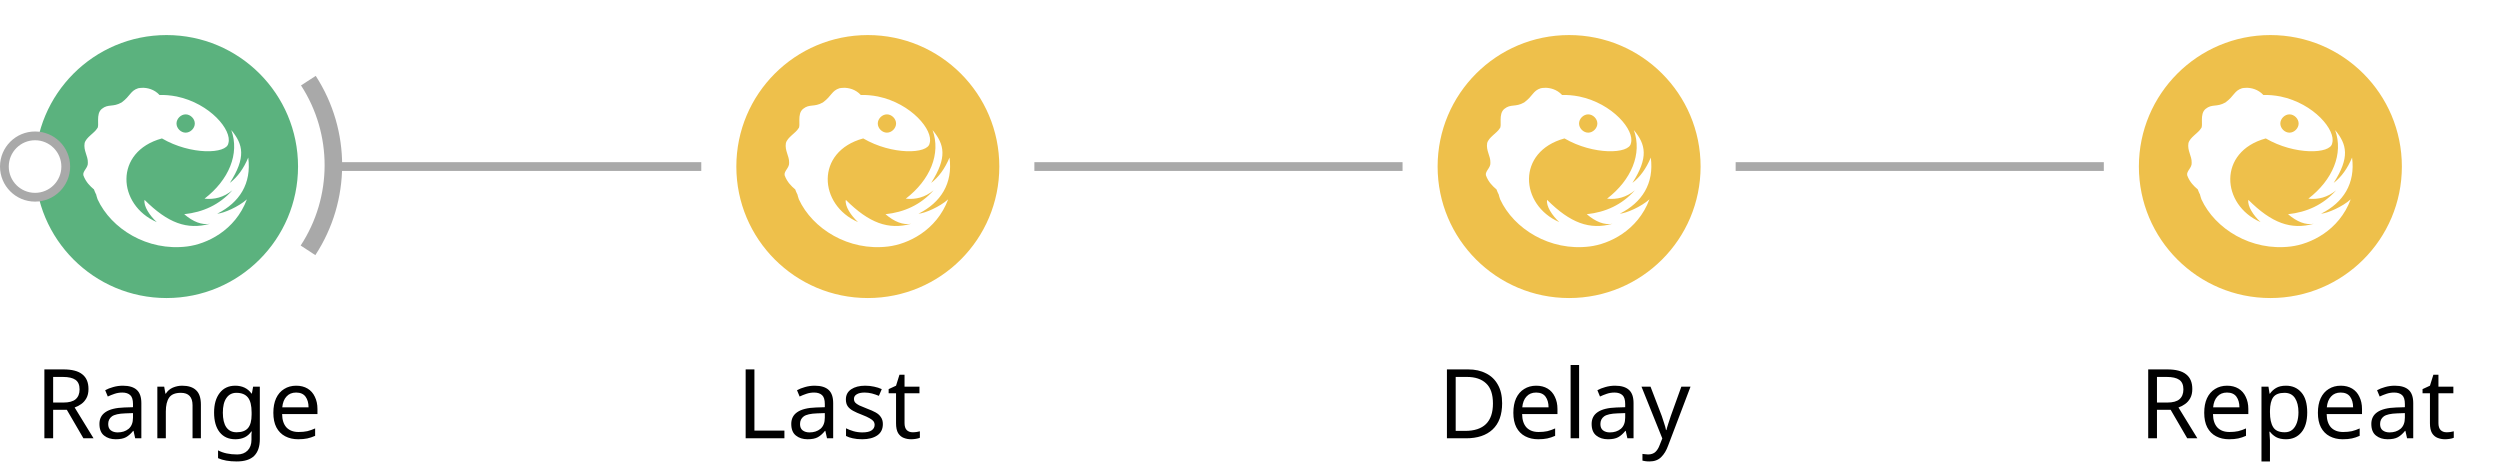
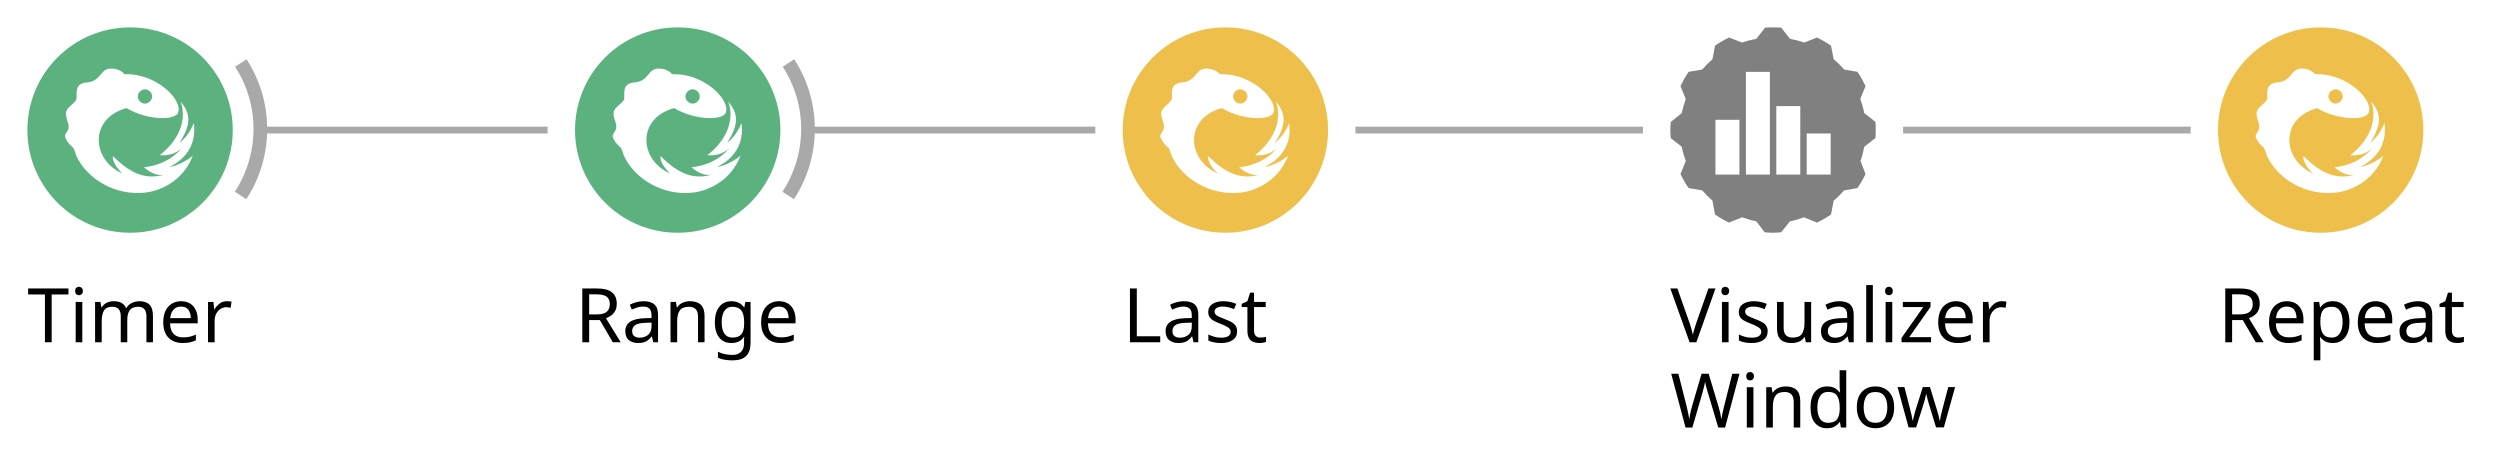
- <svg xmlns="http://www.w3.org/2000/svg" width="285.195" height="52.825" id="SvgGdi_output">
+ <svg xmlns="http://www.w3.org/2000/svg" width="365.195" height="66.65" id="SvgGdi_output">
  <style>text { fill: #000; } @media (prefers-color-scheme: dark) { text { fill: #eee; } }</style>
  <rect id="background" height="100.00%" style="fill:none;" width="100.00%" y="0.00" x="0.00" />
  <g style="shape-rendering:auto;" id="root_group">
-     <line y1="19.00" style="stroke:rgb(169,169,169);fill:none;stroke-linecap:butt;stroke-miterlimit:9;opacity:1;stroke-width:1;stroke-linejoin:miter;" id="2" x2="240.00" y2="19.00" x1="198.00" />
-     <line y1="19.00" style="stroke:rgb(169,169,169);fill:none;stroke-linecap:butt;stroke-miterlimit:9;opacity:1;stroke-width:1;stroke-linejoin:miter;" id="3" x2="160.00" y2="19.00" x1="118.00" />
-     <line y1="19.00" style="stroke:rgb(169,169,169);fill:none;stroke-linecap:butt;stroke-miterlimit:9;opacity:1;stroke-width:1;stroke-linejoin:miter;" id="4" x2="80.00" y2="19.00" x1="38.00" />
-     <ellipse id="37" cy="15.00" cx="15.00" transform="matrix(1.00 0.00 0.00 1.00 244.00 4.00 ) " rx="15.00" ry="15.00" style="stroke:none;opacity:1;fill:rgb(238,192,75);" />
-     <path d="M 12.246 6.014 12.246 6.02 C 12.058 6.02 11.895 6.04 11.767 6.066 10.869 6.353 10.896 6.934 9.877 7.686 8.863 8.264 8.353 7.82 7.615 8.42 6.878 9.016 7.393 10.383 7.084 10.648 6.777 11.18 5.826 11.655 5.652 12.326 5.509 13.185 6.042 13.797 6.021 14.533 6.083 15.146 5.411 15.495 5.508 15.992 5.797 16.804 6.354 17.292 6.617 17.518 6.663 17.55 6.7 17.599 6.715 17.602 6.791 17.792 6.859 17.986 6.955 18.166 6.95 18.14 6.949 18.114 6.943 18.088 6.998 18.305 7.055 18.524 7.133 18.738 8.683 22.099 12.814 24.686 17.342 24.117 19.541 23.848 22.824 22.332 24.166 18.738 23.22 19.587 21.532 20.324 20.777 20.381 23.33 19.105 24.707 16.937 24.32 13.975 23.792 15.233 23.093 16.201 22.221 16.865 24.075 13.976 23.757 12.481 22.385 10.84 23.366 13.539 22.097 16.534 19.332 18.664 20.452 18.785 21.517 18.516 22.502 17.713 21.013 19.374 19.15 20.208 17.014 20.436 18.034 21.303 19.018 21.695 19.959 21.527 17.345 22.249 15.155 21.454 12.49 18.801 12.351 19.515 13.105 20.628 13.883 21.338 9.373 19.383 8.976 13.296 14.469 11.793 14.472 11.793 14.475 11.794 14.478 11.793 17.75 13.707 21.865 13.581 22.051 12.344 22.509 10.861 19.965 7.805 16.162 7.008 15.462 6.871 14.792 6.817 14.154 6.836 14.167 6.836 14.179 6.836 14.191 6.826 13.584 6.177 12.81 6.012 12.246 6.014 z M 17.178 9.047 C 17.724 9.047 18.223 9.544 18.223 10.09 18.223 10.636 17.724 11.133 17.178 11.133 16.632 11.133 16.135 10.636 16.135 10.09 16.135 9.544 16.632 9.047 17.178 9.047 z " style="stroke:none;fill-rule:evenodd;opacity:1;fill:rgb(255,255,255);" transform="matrix(1.00 0.00 0.00 1.00 244.00 4.00 ) " id="40" />
-     <text id="41" transform="matrix(1.00 0.00 0.00 1.00 0.00 0.00 ) " x="244.00px" y="39.00px" style="stroke:none;clip-path:url(#43_text_clipper);font-family:Microsoft Sans Serif;font-size:8.25pt;opacity:1;">
-       <tspan dy="8.25pt" id="45">Repeat</tspan>
+     <line y1="19.00" style="stroke:rgb(169,169,169);fill:none;stroke-linecap:butt;stroke-miterlimit:9;opacity:1;stroke-width:1;stroke-linejoin:miter;" id="2" x2="320.00" y2="19.00" x1="278.00" />
+     <line y1="19.00" style="stroke:rgb(169,169,169);fill:none;stroke-linecap:butt;stroke-miterlimit:9;opacity:1;stroke-width:1;stroke-linejoin:miter;" id="3" x2="240.00" y2="19.00" x1="198.00" />
+     <line y1="19.00" style="stroke:rgb(169,169,169);fill:none;stroke-linecap:butt;stroke-miterlimit:9;opacity:1;stroke-width:1;stroke-linejoin:miter;" id="4" x2="160.00" y2="19.00" x1="118.00" />
+     <line y1="19.00" style="stroke:rgb(169,169,169);fill:none;stroke-linecap:butt;stroke-miterlimit:9;opacity:1;stroke-width:1;stroke-linejoin:miter;" id="5" x2="80.00" y2="19.00" x1="38.00" />
+     <ellipse id="38" cy="15.00" cx="15.00" transform="matrix(1.00 0.00 0.00 1.00 324.00 4.00 ) " rx="15.00" ry="15.00" style="stroke:none;opacity:1;fill:rgb(238,192,75);" />
+     <path d="M 12.246 6.014 12.246 6.02 C 12.058 6.02 11.895 6.04 11.767 6.066 10.869 6.353 10.896 6.934 9.877 7.686 8.863 8.264 8.353 7.82 7.615 8.42 6.878 9.016 7.393 10.383 7.084 10.648 6.777 11.18 5.826 11.655 5.652 12.326 5.509 13.185 6.042 13.797 6.021 14.533 6.083 15.146 5.411 15.495 5.508 15.992 5.797 16.804 6.354 17.292 6.617 17.518 6.663 17.55 6.7 17.599 6.715 17.602 6.791 17.792 6.859 17.986 6.955 18.166 6.95 18.14 6.949 18.114 6.943 18.088 6.998 18.305 7.055 18.524 7.133 18.738 8.683 22.099 12.814 24.686 17.342 24.117 19.541 23.848 22.824 22.332 24.166 18.738 23.22 19.587 21.532 20.324 20.777 20.381 23.33 19.105 24.707 16.937 24.32 13.975 23.792 15.233 23.093 16.201 22.221 16.865 24.075 13.976 23.757 12.481 22.385 10.84 23.366 13.539 22.097 16.534 19.332 18.664 20.452 18.785 21.517 18.516 22.502 17.713 21.013 19.374 19.15 20.208 17.014 20.436 18.034 21.303 19.018 21.695 19.959 21.527 17.345 22.249 15.155 21.454 12.49 18.801 12.351 19.515 13.105 20.628 13.883 21.338 9.373 19.383 8.976 13.296 14.469 11.793 14.472 11.793 14.475 11.794 14.478 11.793 17.75 13.707 21.865 13.581 22.051 12.344 22.509 10.861 19.965 7.805 16.162 7.008 15.462 6.871 14.792 6.817 14.154 6.836 14.167 6.836 14.179 6.836 14.191 6.826 13.584 6.177 12.81 6.012 12.246 6.014 z M 17.178 9.047 C 17.724 9.047 18.223 9.544 18.223 10.09 18.223 10.636 17.724 11.133 17.178 11.133 16.632 11.133 16.135 10.636 16.135 10.09 16.135 9.544 16.632 9.047 17.178 9.047 z " style="stroke:none;fill-rule:evenodd;opacity:1;fill:rgb(255,255,255);" transform="matrix(1.00 0.00 0.00 1.00 324.00 4.00 ) " id="41" />
+     <text id="42" transform="matrix(1.00 0.00 0.00 1.00 0.00 0.00 ) " x="324.00px" y="39.00px" style="stroke:none;clip-path:url(#44_text_clipper);font-family:Microsoft Sans Serif;font-size:8.25pt;opacity:1;">
+       <tspan dy="8.25pt" id="46">Repeat</tspan>
    </text>
-     <ellipse id="47" cy="15.00" cx="15.00" transform="matrix(1.00 0.00 0.00 1.00 164.00 4.00 ) " rx="15.00" ry="15.00" style="stroke:none;opacity:1;fill:rgb(238,192,75);" />
-     <path d="M 12.246 6.014 12.246 6.02 C 12.058 6.02 11.895 6.04 11.767 6.066 10.869 6.353 10.896 6.934 9.877 7.686 8.863 8.264 8.353 7.82 7.615 8.42 6.878 9.016 7.393 10.383 7.084 10.648 6.777 11.18 5.826 11.655 5.652 12.326 5.509 13.185 6.042 13.797 6.021 14.533 6.083 15.146 5.411 15.495 5.508 15.992 5.797 16.804 6.354 17.292 6.617 17.518 6.663 17.55 6.7 17.599 6.715 17.602 6.791 17.792 6.859 17.986 6.955 18.166 6.95 18.14 6.949 18.114 6.943 18.088 6.998 18.305 7.055 18.524 7.133 18.738 8.683 22.099 12.814 24.686 17.342 24.117 19.541 23.848 22.824 22.332 24.166 18.738 23.22 19.587 21.532 20.324 20.777 20.381 23.33 19.105 24.707 16.937 24.32 13.975 23.792 15.233 23.093 16.201 22.221 16.865 24.075 13.976 23.757 12.481 22.385 10.84 23.366 13.539 22.097 16.534 19.332 18.664 20.452 18.785 21.517 18.516 22.502 17.713 21.013 19.374 19.15 20.208 17.014 20.436 18.034 21.303 19.018 21.695 19.959 21.527 17.345 22.249 15.155 21.454 12.49 18.801 12.351 19.515 13.105 20.628 13.883 21.338 9.373 19.383 8.976 13.296 14.469 11.793 14.472 11.793 14.475 11.794 14.478 11.793 17.75 13.707 21.865 13.581 22.051 12.344 22.509 10.861 19.965 7.805 16.162 7.008 15.462 6.871 14.792 6.817 14.154 6.836 14.167 6.836 14.179 6.836 14.191 6.826 13.584 6.177 12.81 6.012 12.246 6.014 z M 17.178 9.047 C 17.724 9.047 18.223 9.544 18.223 10.09 18.223 10.636 17.724 11.133 17.178 11.133 16.632 11.133 16.135 10.636 16.135 10.09 16.135 9.544 16.632 9.047 17.178 9.047 z " style="stroke:none;fill-rule:evenodd;opacity:1;fill:rgb(255,255,255);" transform="matrix(1.00 0.00 0.00 1.00 164.00 4.00 ) " id="48" />
-     <text id="49" transform="matrix(1.00 0.00 0.00 1.00 0.00 0.00 ) " x="164.00px" y="39.00px" style="stroke:none;clip-path:url(#51_text_clipper);font-family:Microsoft Sans Serif;font-size:8.25pt;opacity:1;">
-       <tspan dy="8.25pt" id="53">Delay</tspan>
+     <path transform="matrix(1.00 0.00 0.00 1.00 244.00 4.00 ) " id="50" d="M 15 0 C 15.401 0 15.794 0 16.187 0.033 L 17.476 1.671 C 18.195 1.804 18.878 1.977 19.552 2.218 L 21.429 1.483 C 22.14 1.823 22.829 2.227 23.473 2.67 L 23.849 4.621 C 24.395 5.087 24.913 5.605 25.379 6.151 L 27.33 6.494 C 27.773 7.138 28.177 7.861 28.517 8.571 L 27.746 10.448 C 27.987 11.122 28.196 11.805 28.329 12.523 L 29.967 13.813 C 29.998 14.206 30 14.599 30 15 30 15.392 29.997 15.769 29.967 16.154 L 28.329 17.44 C 28.198 18.146 28.017 18.852 27.782 19.516 L 28.517 21.429 C 28.176 22.143 27.775 22.826 27.33 23.473 L 25.379 23.813 C 24.913 24.358 24.395 24.877 23.849 25.342 L 23.473 27.33 C 22.828 27.774 22.14 28.177 21.429 28.517 L 19.516 27.746 C 18.851 27.982 18.184 28.198 17.476 28.329 L 16.187 29.934 C 15.793 29.965 15.401 30 15 30 14.599 30 14.173 29.966 13.78 29.934 L 12.56 28.329 C 11.862 28.2 11.141 27.977 10.484 27.746 L 8.571 28.517 C 7.856 28.176 7.174 27.776 6.527 27.33 L 6.151 25.306 C 5.617 24.848 5.114 24.348 4.658 23.813 L 2.67 23.473 C 2.225 22.826 1.824 22.143 1.483 21.429 L 2.254 19.516 C 2.023 18.859 1.8 18.138 1.671 17.44 L 0.066 16.187 C 0.035 15.794 -9.272993E-05 15.401 -9.272993E-05 15 -9.272993E-05 14.599 0.035 14.206 0.066 13.813 L 1.671 12.524 C 1.802 11.816 2.019 11.149 2.254 10.484 L 1.483 8.571 C 1.823 7.861 2.227 7.138 2.67 6.494 L 4.658 6.151 C 5.114 5.616 5.617 5.116 6.151 4.658 L 6.527 2.67 C 7.174 2.225 7.857 1.824 8.571 1.483 L 10.484 2.218 C 11.148 1.983 11.854 1.802 12.56 1.671 L 13.846 0.033 C 14.231 0.003 14.608 -0 15 -0 z " style="stroke:none;fill-rule:evenodd;opacity:1;fill:rgb(128,128,128);" />
+     <rect id="57" height="8.00" style="stroke:none;opacity:1;fill:rgb(255,255,255);" transform="matrix(1.00 0.00 0.00 1.00 244.00 4.00 ) " width="3.50" y="13.50" x="6.59" />
+     <rect id="58" height="15.00" style="stroke:none;opacity:1;fill:rgb(255,255,255);" transform="matrix(1.00 0.00 0.00 1.00 244.00 4.00 ) " width="3.50" y="6.50" x="11.04" />
+     <rect id="59" height="10.00" style="stroke:none;opacity:1;fill:rgb(255,255,255);" transform="matrix(1.00 0.00 0.00 1.00 244.00 4.00 ) " width="3.50" y="11.50" x="15.48" />
+     <rect id="60" height="6.00" style="stroke:none;opacity:1;fill:rgb(255,255,255);" transform="matrix(1.00 0.00 0.00 1.00 244.00 4.00 ) " width="3.50" y="15.50" x="19.92" />
+     <text id="61" transform="matrix(1.00 0.00 0.00 1.00 0.00 0.00 ) " x="244.00px" y="39.00px" style="stroke:none;clip-path:url(#63_text_clipper);font-family:Microsoft Sans Serif;font-size:8.25pt;opacity:1;">
+       <tspan dy="8.25pt" id="65">Visualizer</tspan>
    </text>
-     <ellipse id="55" cy="15.00" cx="15.00" transform="matrix(1.00 0.00 0.00 1.00 84.00 4.00 ) " rx="15.00" ry="15.00" style="stroke:none;opacity:1;fill:rgb(238,192,75);" />
-     <path d="M 12.246 6.014 12.246 6.02 C 12.058 6.02 11.895 6.04 11.767 6.066 10.869 6.353 10.896 6.934 9.877 7.686 8.863 8.264 8.353 7.82 7.615 8.42 6.878 9.016 7.393 10.383 7.084 10.648 6.777 11.18 5.826 11.655 5.652 12.326 5.509 13.185 6.042 13.797 6.021 14.533 6.083 15.146 5.411 15.495 5.508 15.992 5.797 16.804 6.354 17.292 6.617 17.518 6.663 17.55 6.7 17.599 6.715 17.602 6.791 17.792 6.859 17.986 6.955 18.166 6.95 18.14 6.949 18.114 6.943 18.088 6.998 18.305 7.055 18.524 7.133 18.738 8.683 22.099 12.814 24.686 17.342 24.117 19.541 23.848 22.824 22.332 24.166 18.738 23.22 19.587 21.532 20.324 20.777 20.381 23.33 19.105 24.707 16.937 24.32 13.975 23.792 15.233 23.093 16.201 22.221 16.865 24.075 13.976 23.757 12.481 22.385 10.84 23.366 13.539 22.097 16.534 19.332 18.664 20.452 18.785 21.517 18.516 22.502 17.713 21.013 19.374 19.15 20.208 17.014 20.436 18.034 21.303 19.018 21.695 19.959 21.527 17.345 22.249 15.155 21.454 12.49 18.801 12.351 19.515 13.105 20.628 13.883 21.338 9.373 19.383 8.976 13.296 14.469 11.793 14.472 11.793 14.475 11.794 14.478 11.793 17.75 13.707 21.865 13.581 22.051 12.344 22.509 10.861 19.965 7.805 16.162 7.008 15.462 6.871 14.792 6.817 14.154 6.836 14.167 6.836 14.179 6.836 14.191 6.826 13.584 6.177 12.81 6.012 12.246 6.014 z M 17.178 9.047 C 17.724 9.047 18.223 9.544 18.223 10.09 18.223 10.636 17.724 11.133 17.178 11.133 16.632 11.133 16.135 10.636 16.135 10.09 16.135 9.544 16.632 9.047 17.178 9.047 z " style="stroke:none;fill-rule:evenodd;opacity:1;fill:rgb(255,255,255);" transform="matrix(1.00 0.00 0.00 1.00 84.00 4.00 ) " id="56" />
-     <text id="57" transform="matrix(1.00 0.00 0.00 1.00 0.00 0.00 ) " x="84.00px" y="39.00px" style="stroke:none;clip-path:url(#59_text_clipper);font-family:Microsoft Sans Serif;font-size:8.25pt;opacity:1;">
-       <tspan dy="8.25pt" id="61">Last</tspan>
+     <text id="67" transform="matrix(1.00 0.00 0.00 1.00 0.00 0.00 ) " x="244.00px" y="51.45px" style="stroke:none;clip-path:url(#69_text_clipper);font-family:Microsoft Sans Serif;font-size:8.25pt;opacity:1;">
+       <tspan dy="8.25pt" id="71">Window</tspan>
    </text>
-     <path style="stroke:rgb(169,169,169);fill:none;stroke-linecap:butt;stroke-miterlimit:9;opacity:1;stroke-width:2;stroke-linejoin:miter;" transform="matrix(1.00 0.00 0.00 1.00 4.00 4.00 ) " id="66" d="M 31.179 5.2 C 34.998 11.092 34.981 18.682 31.136 24.557 " />
-     <ellipse id="67" cy="15.00" cx="15.00" transform="matrix(1.00 0.00 0.00 1.00 4.00 4.00 ) " rx="15.00" ry="15.00" style="stroke:none;opacity:1;fill:rgb(91,178,126);" />
-     <path d="M 12.246 6.014 12.246 6.02 C 12.058 6.02 11.895 6.04 11.767 6.066 10.869 6.353 10.896 6.934 9.877 7.686 8.863 8.264 8.353 7.82 7.615 8.42 6.878 9.016 7.393 10.383 7.084 10.648 6.777 11.18 5.826 11.655 5.652 12.326 5.509 13.185 6.042 13.797 6.021 14.533 6.083 15.146 5.411 15.495 5.508 15.992 5.797 16.804 6.354 17.292 6.617 17.518 6.663 17.55 6.7 17.599 6.715 17.602 6.791 17.792 6.859 17.986 6.955 18.166 6.95 18.14 6.949 18.114 6.943 18.088 6.998 18.305 7.055 18.524 7.133 18.738 8.683 22.099 12.814 24.686 17.342 24.117 19.541 23.848 22.824 22.332 24.166 18.738 23.22 19.587 21.532 20.324 20.777 20.381 23.33 19.105 24.707 16.937 24.32 13.975 23.792 15.233 23.093 16.201 22.221 16.865 24.075 13.976 23.757 12.481 22.385 10.84 23.366 13.539 22.097 16.534 19.332 18.664 20.452 18.785 21.517 18.516 22.502 17.713 21.013 19.374 19.15 20.208 17.014 20.436 18.034 21.303 19.018 21.695 19.959 21.527 17.345 22.249 15.155 21.454 12.49 18.801 12.351 19.515 13.105 20.628 13.883 21.338 9.373 19.383 8.976 13.296 14.469 11.793 14.472 11.793 14.475 11.794 14.478 11.793 17.75 13.707 21.865 13.581 22.051 12.344 22.509 10.861 19.965 7.805 16.162 7.008 15.462 6.871 14.792 6.817 14.154 6.836 14.167 6.836 14.179 6.836 14.191 6.826 13.584 6.177 12.81 6.012 12.246 6.014 z M 17.178 9.047 C 17.724 9.047 18.223 9.544 18.223 10.09 18.223 10.636 17.724 11.133 17.178 11.133 16.632 11.133 16.135 10.636 16.135 10.09 16.135 9.544 16.632 9.047 17.178 9.047 z " style="stroke:none;fill-rule:evenodd;opacity:1;fill:rgb(255,255,255);" transform="matrix(1.00 0.00 0.00 1.00 4.00 4.00 ) " id="68" />
-     <ellipse id="69" cy="19.00" cx="4.00" rx="3.00" ry="3.00" style="stroke:rgb(169,169,169);fill:none;stroke-linecap:butt;stroke-miterlimit:9;opacity:1;stroke-width:2;stroke-linejoin:miter;" />
-     <ellipse id="70" cy="19.00" cx="4.00" rx="3.00" ry="3.00" style="stroke:none;opacity:1;fill:rgb(255,255,255);" />
-     <text id="71" transform="matrix(1.00 0.00 0.00 1.00 0.00 0.00 ) " x="4.00px" y="39.00px" style="stroke:none;clip-path:url(#73_text_clipper);font-family:Microsoft Sans Serif;font-size:8.25pt;opacity:1;">
-       <tspan dy="8.25pt" id="75">Range</tspan>
+     <ellipse id="73" cy="15.00" cx="15.00" transform="matrix(1.00 0.00 0.00 1.00 164.00 4.00 ) " rx="15.00" ry="15.00" style="stroke:none;opacity:1;fill:rgb(238,192,75);" />
+     <path d="M 12.246 6.014 12.246 6.02 C 12.058 6.02 11.895 6.04 11.767 6.066 10.869 6.353 10.896 6.934 9.877 7.686 8.863 8.264 8.353 7.82 7.615 8.42 6.878 9.016 7.393 10.383 7.084 10.648 6.777 11.18 5.826 11.655 5.652 12.326 5.509 13.185 6.042 13.797 6.021 14.533 6.083 15.146 5.411 15.495 5.508 15.992 5.797 16.804 6.354 17.292 6.617 17.518 6.663 17.55 6.7 17.599 6.715 17.602 6.791 17.792 6.859 17.986 6.955 18.166 6.95 18.14 6.949 18.114 6.943 18.088 6.998 18.305 7.055 18.524 7.133 18.738 8.683 22.099 12.814 24.686 17.342 24.117 19.541 23.848 22.824 22.332 24.166 18.738 23.22 19.587 21.532 20.324 20.777 20.381 23.33 19.105 24.707 16.937 24.32 13.975 23.792 15.233 23.093 16.201 22.221 16.865 24.075 13.976 23.757 12.481 22.385 10.84 23.366 13.539 22.097 16.534 19.332 18.664 20.452 18.785 21.517 18.516 22.502 17.713 21.013 19.374 19.15 20.208 17.014 20.436 18.034 21.303 19.018 21.695 19.959 21.527 17.345 22.249 15.155 21.454 12.49 18.801 12.351 19.515 13.105 20.628 13.883 21.338 9.373 19.383 8.976 13.296 14.469 11.793 14.472 11.793 14.475 11.794 14.478 11.793 17.75 13.707 21.865 13.581 22.051 12.344 22.509 10.861 19.965 7.805 16.162 7.008 15.462 6.871 14.792 6.817 14.154 6.836 14.167 6.836 14.179 6.836 14.191 6.826 13.584 6.177 12.81 6.012 12.246 6.014 z M 17.178 9.047 C 17.724 9.047 18.223 9.544 18.223 10.09 18.223 10.636 17.724 11.133 17.178 11.133 16.632 11.133 16.135 10.636 16.135 10.09 16.135 9.544 16.632 9.047 17.178 9.047 z " style="stroke:none;fill-rule:evenodd;opacity:1;fill:rgb(255,255,255);" transform="matrix(1.00 0.00 0.00 1.00 164.00 4.00 ) " id="74" />
+     <text id="75" transform="matrix(1.00 0.00 0.00 1.00 0.00 0.00 ) " x="164.00px" y="39.00px" style="stroke:none;clip-path:url(#77_text_clipper);font-family:Microsoft Sans Serif;font-size:8.25pt;opacity:1;">
+       <tspan dy="8.25pt" id="79">Last</tspan>
+     </text>
+     <path d="M 31.179 5.2 C 34.998 11.092 34.981 18.682 31.136 24.557 " style="stroke:rgb(169,169,169);fill:none;stroke-linecap:butt;stroke-miterlimit:9;opacity:1;stroke-width:2;stroke-linejoin:miter;" transform="matrix(1.00 0.00 0.00 1.00 84.00 4.00 ) " id="84" />
+     <ellipse id="85" cy="15.00" cx="15.00" transform="matrix(1.00 0.00 0.00 1.00 84.00 4.00 ) " rx="15.00" ry="15.00" style="stroke:none;opacity:1;fill:rgb(91,178,126);" />
+     <path d="M 12.246 6.014 12.246 6.02 C 12.058 6.02 11.895 6.04 11.767 6.066 10.869 6.353 10.896 6.934 9.877 7.686 8.863 8.264 8.353 7.82 7.615 8.42 6.878 9.016 7.393 10.383 7.084 10.648 6.777 11.18 5.826 11.655 5.652 12.326 5.509 13.185 6.042 13.797 6.021 14.533 6.083 15.146 5.411 15.495 5.508 15.992 5.797 16.804 6.354 17.292 6.617 17.518 6.663 17.55 6.7 17.599 6.715 17.602 6.791 17.792 6.859 17.986 6.955 18.166 6.95 18.14 6.949 18.114 6.943 18.088 6.998 18.305 7.055 18.524 7.133 18.738 8.683 22.099 12.814 24.686 17.342 24.117 19.541 23.848 22.824 22.332 24.166 18.738 23.22 19.587 21.532 20.324 20.777 20.381 23.33 19.105 24.707 16.937 24.32 13.975 23.792 15.233 23.093 16.201 22.221 16.865 24.075 13.976 23.757 12.481 22.385 10.84 23.366 13.539 22.097 16.534 19.332 18.664 20.452 18.785 21.517 18.516 22.502 17.713 21.013 19.374 19.15 20.208 17.014 20.436 18.034 21.303 19.018 21.695 19.959 21.527 17.345 22.249 15.155 21.454 12.49 18.801 12.351 19.515 13.105 20.628 13.883 21.338 9.373 19.383 8.976 13.296 14.469 11.793 14.472 11.793 14.475 11.794 14.478 11.793 17.75 13.707 21.865 13.581 22.051 12.344 22.509 10.861 19.965 7.805 16.162 7.008 15.462 6.871 14.792 6.817 14.154 6.836 14.167 6.836 14.179 6.836 14.191 6.826 13.584 6.177 12.81 6.012 12.246 6.014 z M 17.178 9.047 C 17.724 9.047 18.223 9.544 18.223 10.09 18.223 10.636 17.724 11.133 17.178 11.133 16.632 11.133 16.135 10.636 16.135 10.09 16.135 9.544 16.632 9.047 17.178 9.047 z " style="stroke:none;fill-rule:evenodd;opacity:1;fill:rgb(255,255,255);" transform="matrix(1.00 0.00 0.00 1.00 84.00 4.00 ) " id="86" />
+     <text id="87" transform="matrix(1.00 0.00 0.00 1.00 0.00 0.00 ) " x="84.00px" y="39.00px" style="stroke:none;clip-path:url(#89_text_clipper);font-family:Microsoft Sans Serif;font-size:8.25pt;opacity:1;">
+       <tspan dy="8.25pt" id="91">Range</tspan>
+     </text>
+     <path d="M 31.179 5.2 C 34.998 11.092 34.981 18.682 31.136 24.557 " style="stroke:rgb(169,169,169);fill:none;stroke-linecap:butt;stroke-miterlimit:9;opacity:1;stroke-width:2;stroke-linejoin:miter;" transform="matrix(1.00 0.00 0.00 1.00 4.00 4.00 ) " id="93" />
+     <ellipse id="94" cy="15.00" cx="15.00" transform="matrix(1.00 0.00 0.00 1.00 4.00 4.00 ) " rx="15.00" ry="15.00" style="stroke:none;opacity:1;fill:rgb(91,178,126);" />
+     <path d="M 12.246 6.014 12.246 6.02 C 12.058 6.02 11.895 6.04 11.767 6.066 10.869 6.353 10.896 6.934 9.877 7.686 8.863 8.264 8.353 7.82 7.615 8.42 6.878 9.016 7.393 10.383 7.084 10.648 6.777 11.18 5.826 11.655 5.652 12.326 5.509 13.185 6.042 13.797 6.021 14.533 6.083 15.146 5.411 15.495 5.508 15.992 5.797 16.804 6.354 17.292 6.617 17.518 6.663 17.55 6.7 17.599 6.715 17.602 6.791 17.792 6.859 17.986 6.955 18.166 6.95 18.14 6.949 18.114 6.943 18.088 6.998 18.305 7.055 18.524 7.133 18.738 8.683 22.099 12.814 24.686 17.342 24.117 19.541 23.848 22.824 22.332 24.166 18.738 23.22 19.587 21.532 20.324 20.777 20.381 23.33 19.105 24.707 16.937 24.32 13.975 23.792 15.233 23.093 16.201 22.221 16.865 24.075 13.976 23.757 12.481 22.385 10.84 23.366 13.539 22.097 16.534 19.332 18.664 20.452 18.785 21.517 18.516 22.502 17.713 21.013 19.374 19.15 20.208 17.014 20.436 18.034 21.303 19.018 21.695 19.959 21.527 17.345 22.249 15.155 21.454 12.49 18.801 12.351 19.515 13.105 20.628 13.883 21.338 9.373 19.383 8.976 13.296 14.469 11.793 14.472 11.793 14.475 11.794 14.478 11.793 17.75 13.707 21.865 13.581 22.051 12.344 22.509 10.861 19.965 7.805 16.162 7.008 15.462 6.871 14.792 6.817 14.154 6.836 14.167 6.836 14.179 6.836 14.191 6.826 13.584 6.177 12.81 6.012 12.246 6.014 z M 17.178 9.047 C 17.724 9.047 18.223 9.544 18.223 10.09 18.223 10.636 17.724 11.133 17.178 11.133 16.632 11.133 16.135 10.636 16.135 10.09 16.135 9.544 16.632 9.047 17.178 9.047 z " style="stroke:none;fill-rule:evenodd;opacity:1;fill:rgb(255,255,255);" transform="matrix(1.00 0.00 0.00 1.00 4.00 4.00 ) " id="95" />
+     <text id="96" transform="matrix(1.00 0.00 0.00 1.00 0.00 0.00 ) " x="4.00px" y="39.00px" style="stroke:none;clip-path:url(#98_text_clipper);font-family:Microsoft Sans Serif;font-size:8.25pt;opacity:1;">
+       <tspan dy="8.25pt" id="100">Timer</tspan>
    </text>
  </g>
  <defs id="clips_hatches_and_gradients">
-     <clipPath id="43_text_clipper">
-       <rect x="244.00" y="39.00" width="40.20" height="13.83" id="44" />
+     <clipPath id="44_text_clipper">
+       <rect x="324.00" y="39.00" width="40.20" height="13.83" id="45" />
    </clipPath>
-     <clipPath id="51_text_clipper">
-       <rect x="164.00" y="39.00" width="32.70" height="13.83" id="52" />
+     <clipPath id="63_text_clipper">
+       <rect x="244.00" y="39.00" width="52.98" height="27.65" id="64" />
    </clipPath>
-     <clipPath id="59_text_clipper">
-       <rect x="84.00" y="39.00" width="25.08" height="13.83" id="60" />
+     <clipPath id="69_text_clipper">
+       <rect x="244.00" y="51.45" width="52.98" height="27.65" id="70" />
    </clipPath>
-     <clipPath id="73_text_clipper">
-       <rect x="4.00" y="39.00" width="37.05" height="13.83" id="74" />
+     <clipPath id="77_text_clipper">
+       <rect x="164.00" y="39.00" width="25.08" height="13.83" id="78" />
+     </clipPath>
+     <clipPath id="89_text_clipper">
+       <rect x="84.00" y="39.00" width="37.05" height="13.83" id="90" />
+     </clipPath>
+     <clipPath id="98_text_clipper">
+       <rect x="4.00" y="39.00" width="32.68" height="13.83" id="99" />
    </clipPath>
  </defs>
</svg>
